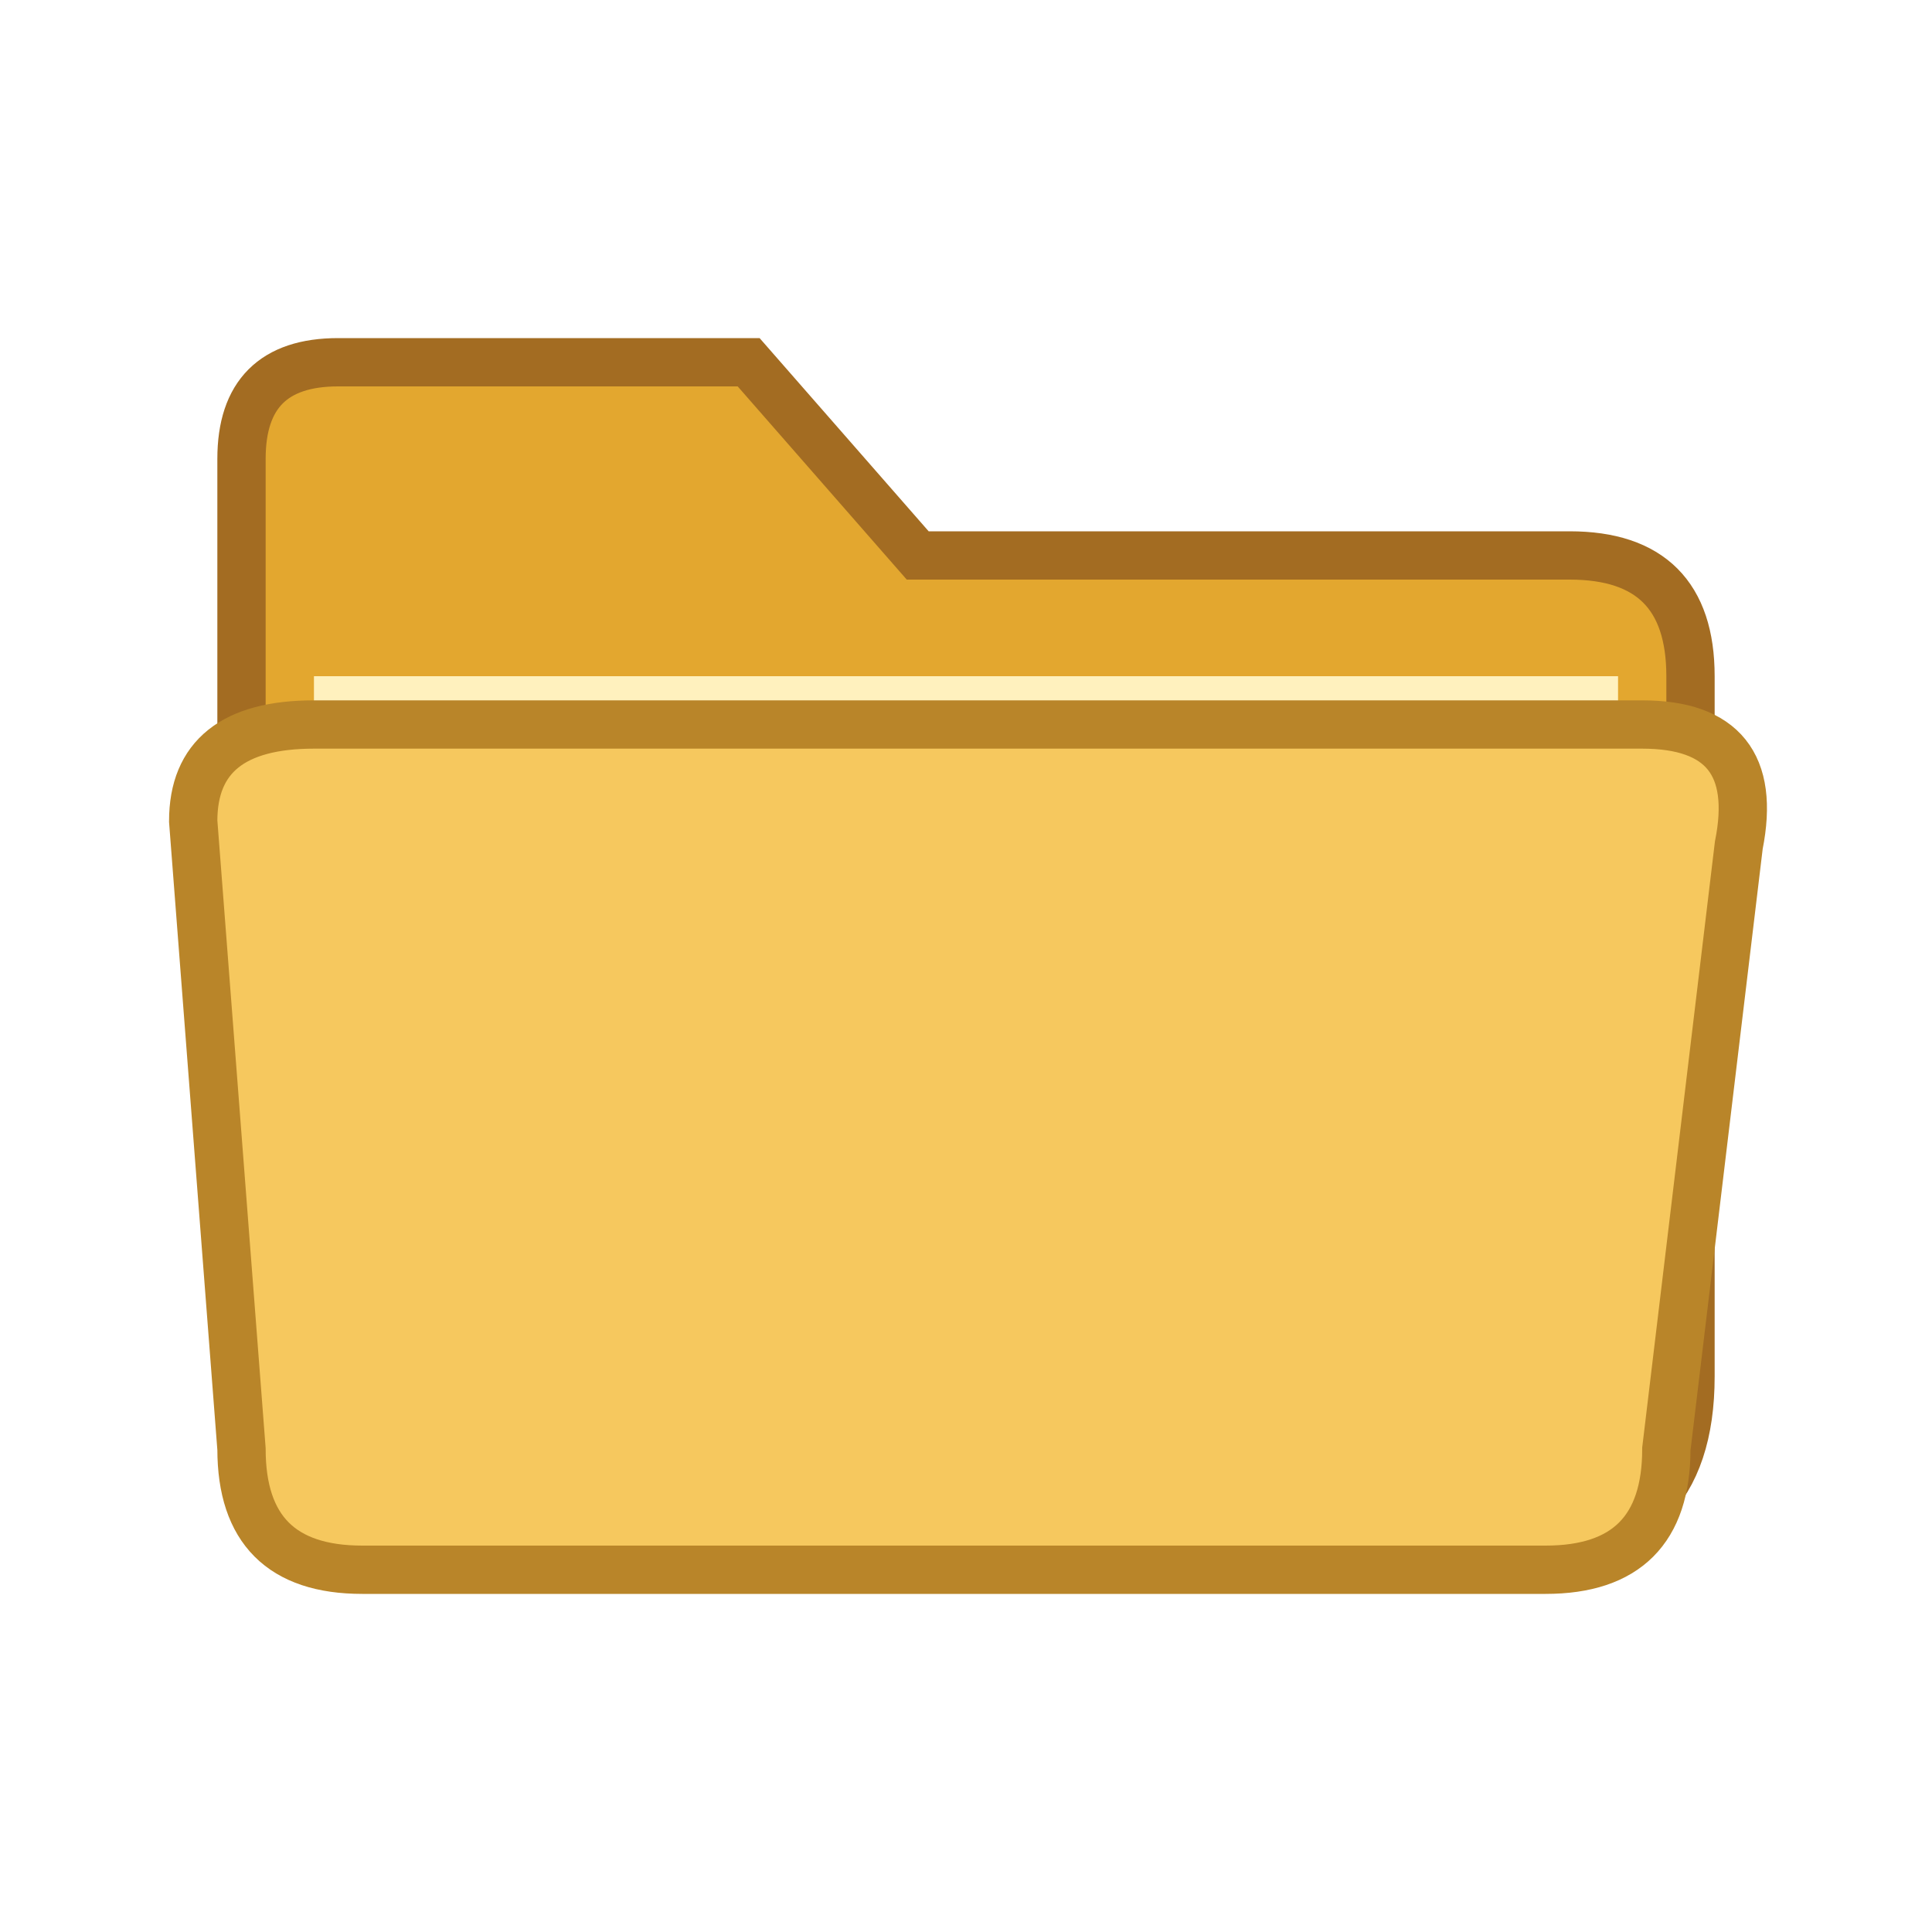
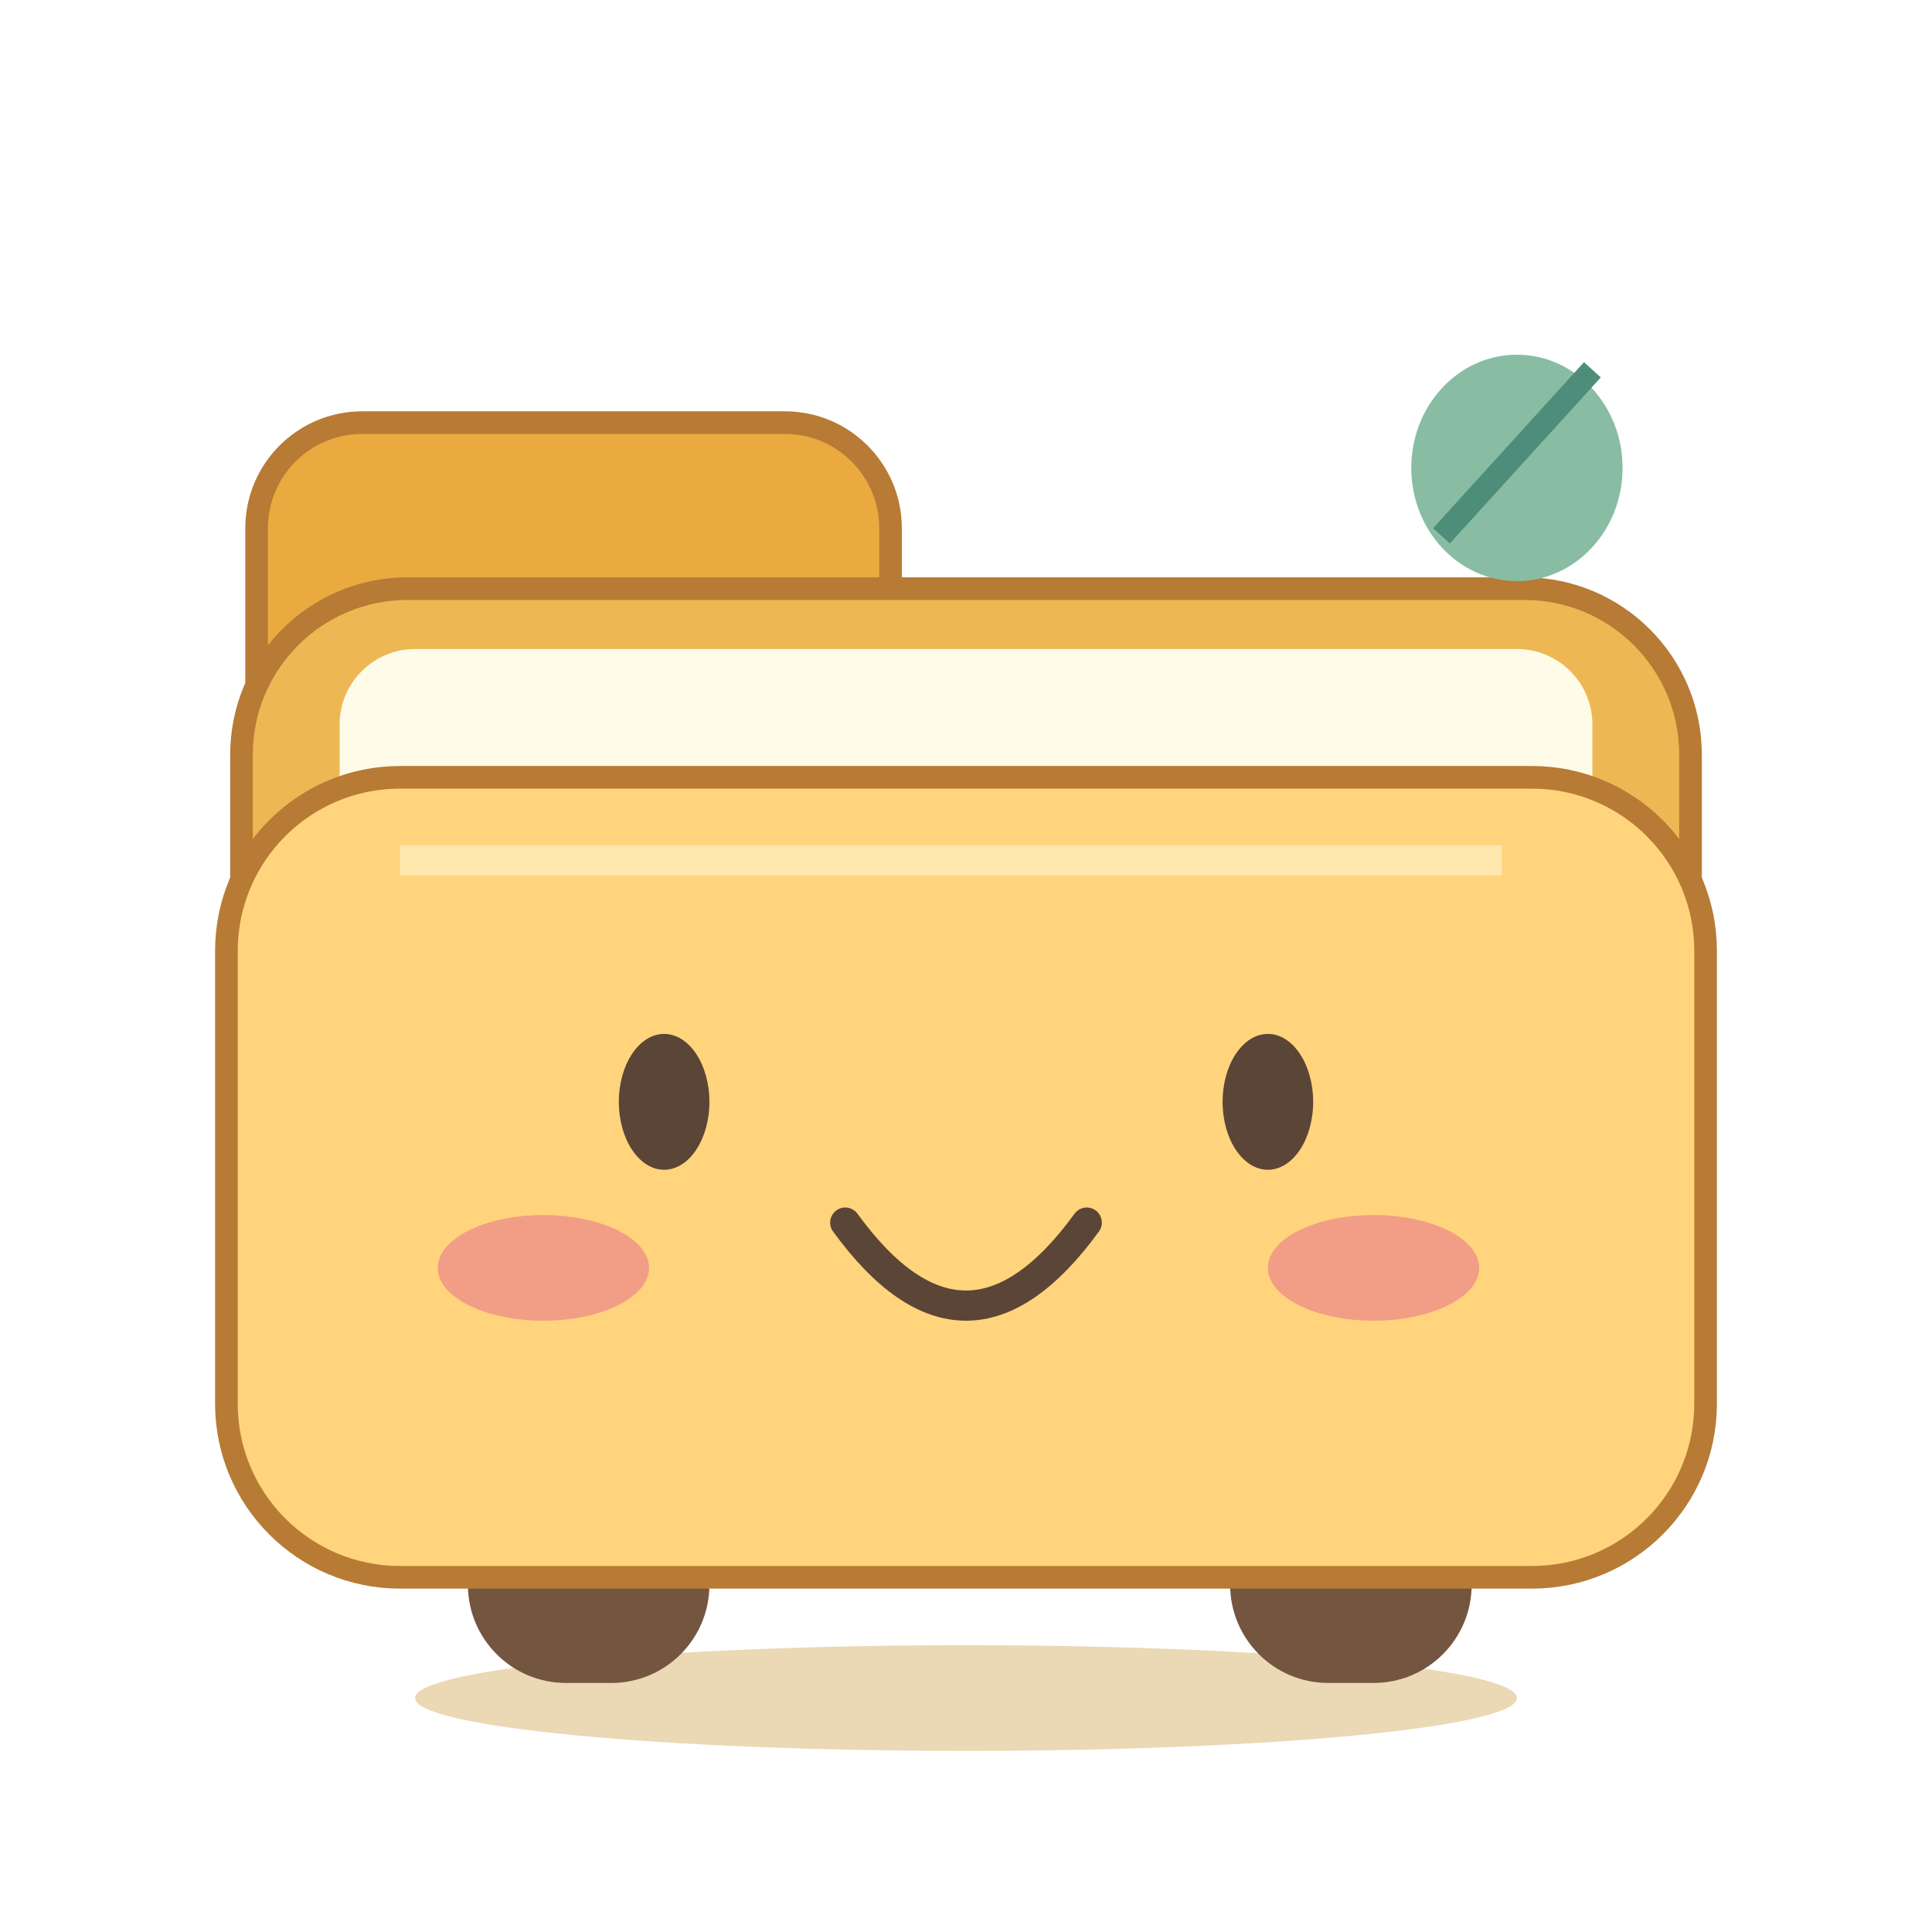
- <svg xmlns="http://www.w3.org/2000/svg" width="80" height="80" viewBox="0 0 80 80">
-   <path d="M10 25V19Q10 15 14 15H31L38 23H65Q70 23 70 28V57Q70 64 63 64H16Q10 64 10 58Z" fill="#e3a72f" stroke="#a36c22" stroke-width="2" />
-   <path d="M13 28H67V57H13Z" fill="#fff1be" />
-   <path d="M8 34Q8 30 13 30H68Q73 30 72 35L69 60Q69 65 64 65H15Q10 65 10 60Z" fill="#f6c85e" stroke="#b98529" stroke-width="2" />
+ <svg xmlns="http://www.w3.org/2000/svg" width="256" height="256" viewBox="0 0 256 256">
+   <ellipse cx="128" cy="225" rx="73" ry="7" fill="#ebd8b4" />
+   <g fill="#745540">
+     <rect x="62" y="194" width="32" height="29" rx="13" />
+     <rect x="163" y="194" width="32" height="29" rx="13" />
+   </g>
+   <rect x="34" y="56" width="84" height="62" rx="14" fill="#eaaa40" stroke="#b77b35" stroke-width="3" />
+   <rect x="32" y="78" width="192" height="127" rx="22" fill="#edb853" stroke="#b77b35" stroke-width="3" />
+   <rect x="45" y="86" width="166" height="94" rx="10" fill="#fffbe9" />
+   <rect x="30" y="103" width="196" height="106" rx="23" fill="#ffd47c" stroke="#b77b35" stroke-width="3" />
+   <path d="M53 114H199" stroke="#ffe8ae" stroke-width="4" />
+   <g fill="#f29d86">
+     <ellipse cx="72" cy="168" rx="14" ry="7" />
+     <ellipse cx="182" cy="168" rx="14" ry="7" />
+   </g>
+   <g fill="#5b4537">
+     <ellipse cx="88" cy="146" rx="6" ry="9" />
+     <ellipse cx="168" cy="146" rx="6" ry="9" />
+   </g>
+   <path d="M112 162Q128 184 144 162" fill="none" stroke="#5b4537" stroke-width="4" stroke-linecap="round" />
+   <ellipse cx="201" cy="62" rx="14" ry="15" fill="#88bda4" />
+   <path d="M191 71L211 49" stroke="#4d8d79" stroke-width="3" />
</svg>
